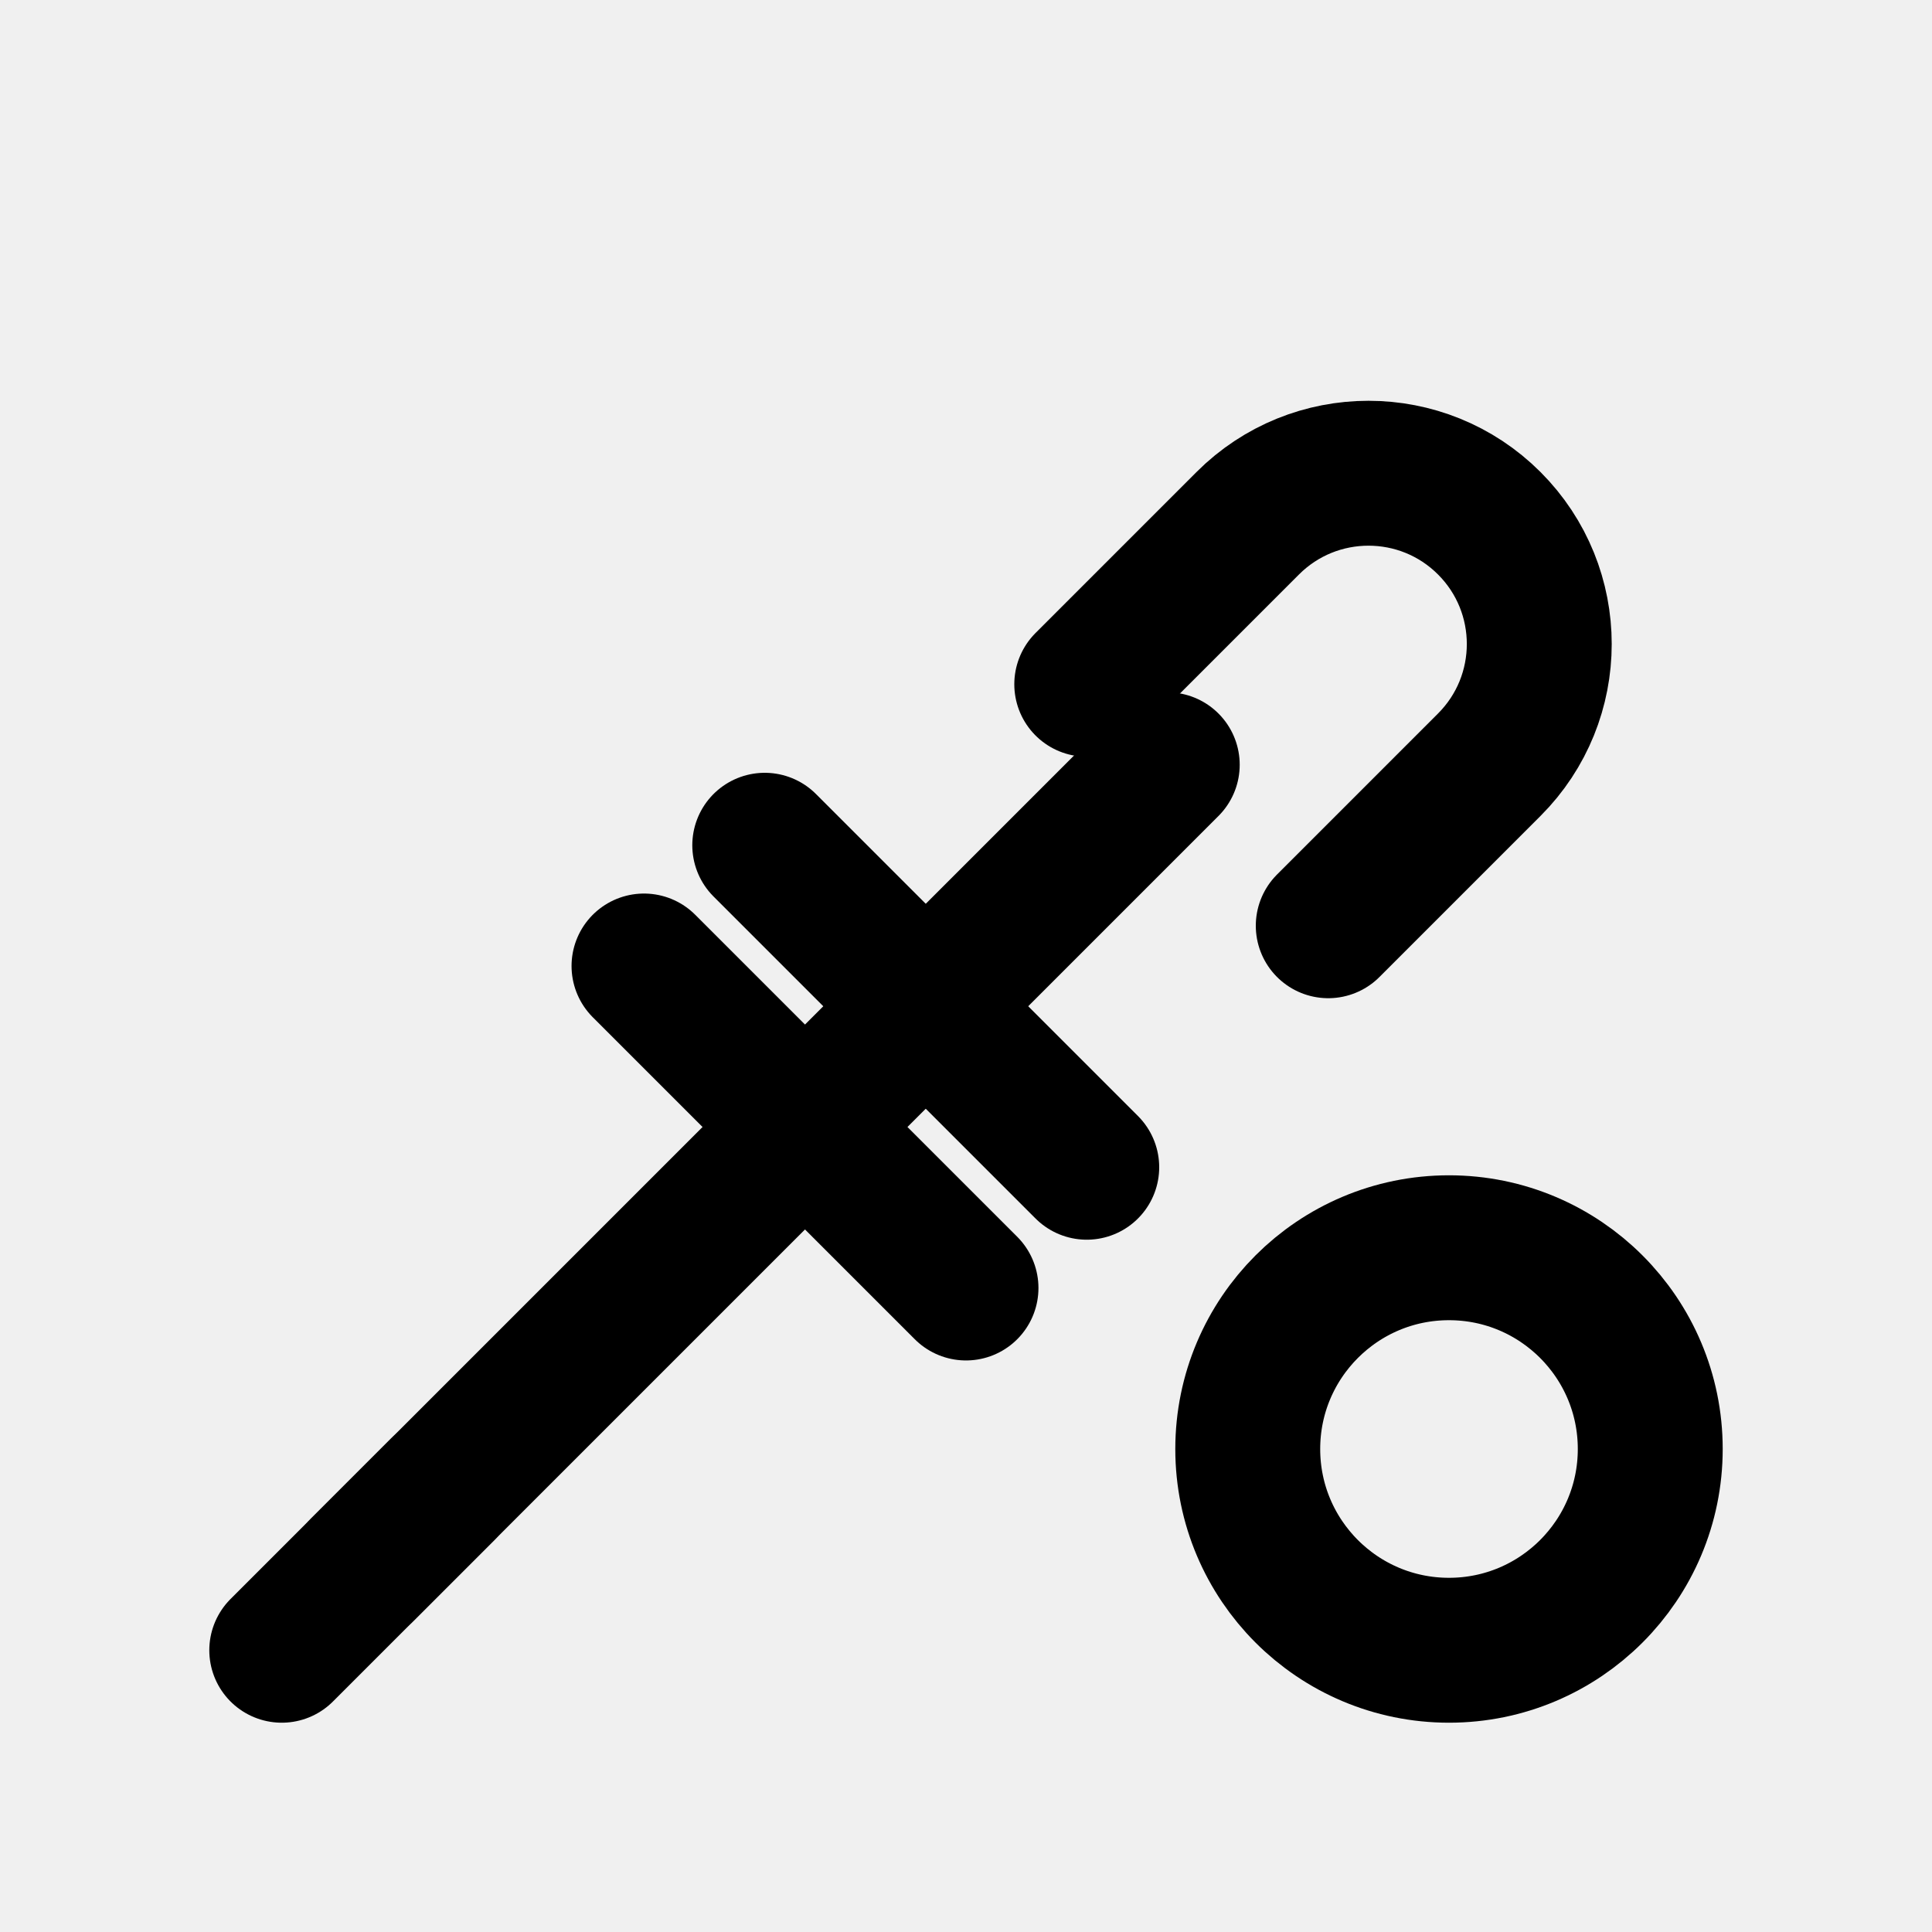
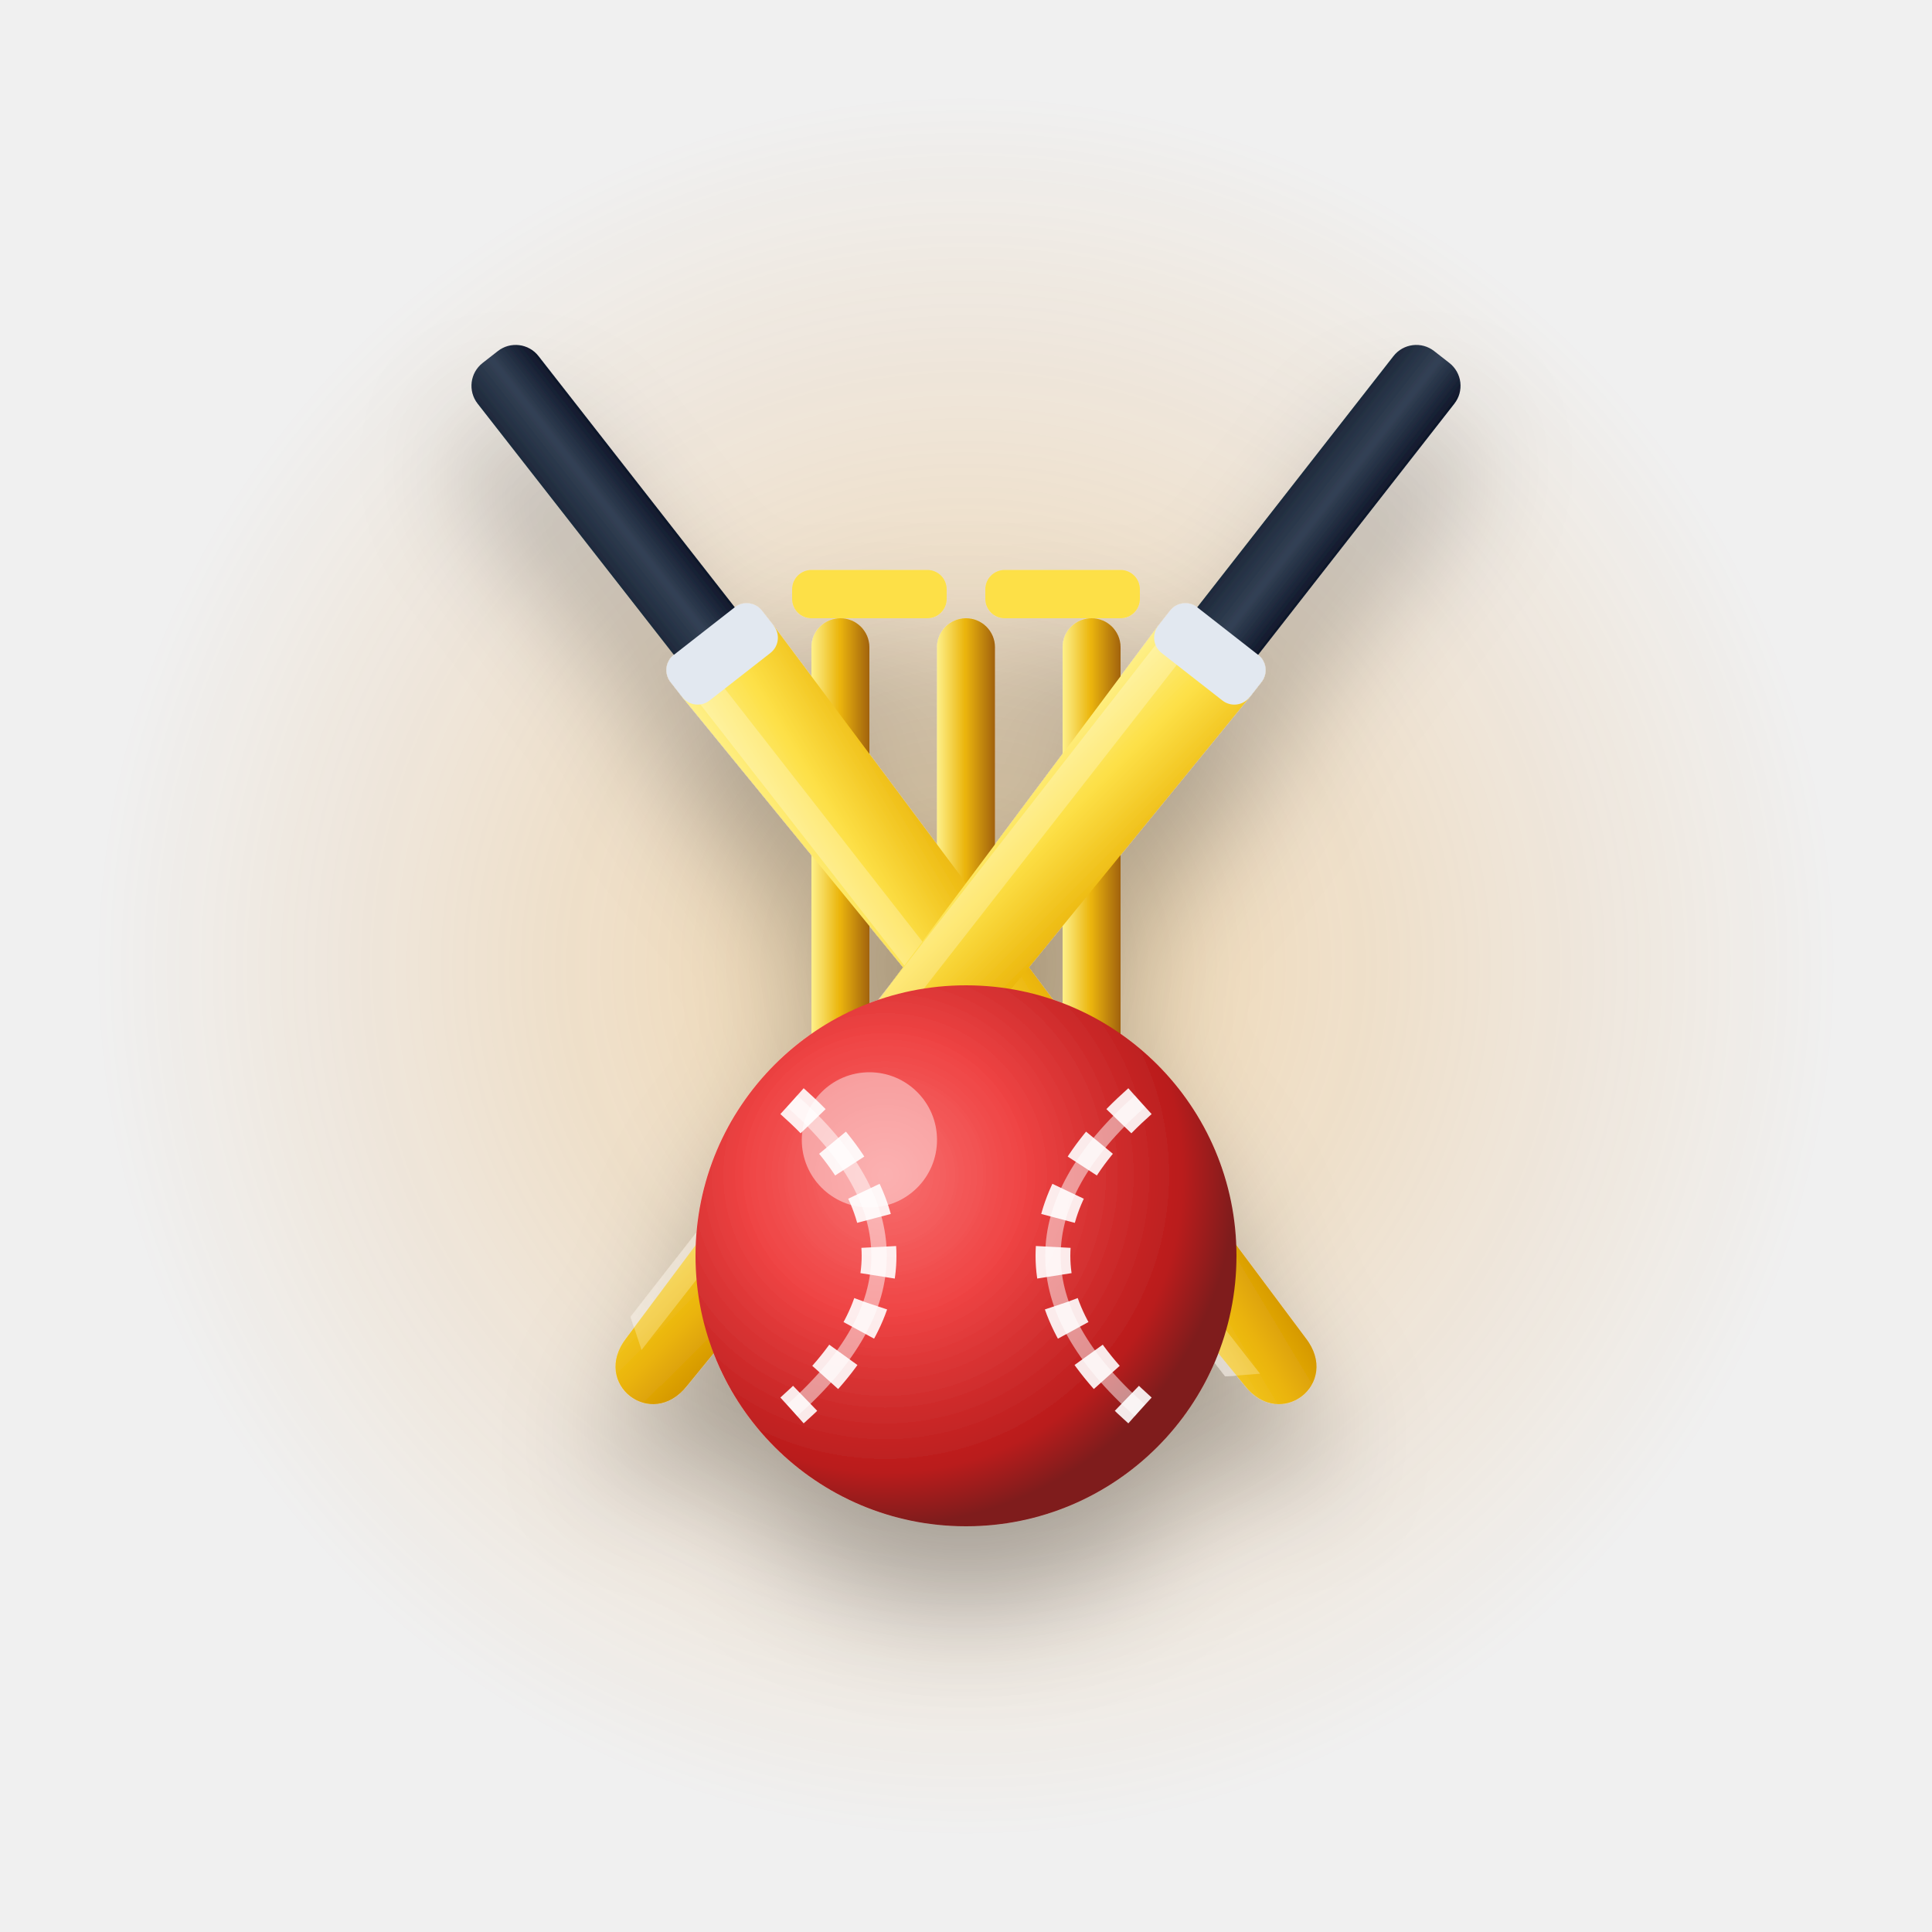
- <svg xmlns="http://www.w3.org/2000/svg" viewBox="0 0 24 24" fill="none" stroke="currentColor" stroke-width="1.8" stroke-linecap="round" stroke-linejoin="round">
-   <path d="M4.5 19.5l10-10" />
-   <path d="M13.5 8.5l2-2a2.12 2.12 0 0 1 3 3l-2 2" />
-   <path d="M3.5 20.5l2-2" />
-   <circle cx="18" cy="18" r="2.5" />
-   <line x1="8" y1="12" x2="12" y2="16" />
-   <line x1="9.5" y1="10.5" x2="13.5" y2="14.5" />
+ <svg xmlns="http://www.w3.org/2000/svg" viewBox="0 0 100 100" fill="none">
+   <defs>
+     <radialGradient id="cricketGlow" cx="50%" cy="50%" r="50%">
+       <stop offset="0%" stop-color="#f59e0b" stop-opacity="0.3" />
+       <stop offset="100%" stop-color="#d97706" stop-opacity="0" />
+     </radialGradient>
+     <linearGradient id="batWood" x1="0%" y1="0%" x2="100%" y2="100%">
+       <stop offset="0%" stop-color="#fef08a" />
+       <stop offset="30%" stop-color="#fde047" />
+       <stop offset="70%" stop-color="#eab308" />
+       <stop offset="100%" stop-color="#ca8a04" />
+     </linearGradient>
+     <linearGradient id="batGrip" x1="0%" y1="0%" x2="100%" y2="0%">
+       <stop offset="0%" stop-color="#1e293b" />
+       <stop offset="50%" stop-color="#334155" />
+       <stop offset="100%" stop-color="#0f172a" />
+     </linearGradient>
+     <radialGradient id="redBall" cx="35%" cy="35%" r="65%">
+       <stop offset="0%" stop-color="#f87171" />
+       <stop offset="40%" stop-color="#ef4444" />
+       <stop offset="85%" stop-color="#b91c1c" />
+       <stop offset="100%" stop-color="#7f1d1d" />
+     </radialGradient>
+     <linearGradient id="goldStump" x1="0%" y1="0%" x2="100%" y2="0%">
+       <stop offset="0%" stop-color="#fef08a" />
+       <stop offset="50%" stop-color="#eab308" />
+       <stop offset="100%" stop-color="#a16207" />
+     </linearGradient>
+     <filter id="dropShadow" x="-10%" y="-10%" width="120%" height="120%">
+       <feDropShadow dx="0" dy="4" stdDeviation="3" flood-opacity="0.3" />
+     </filter>
+   </defs>
+   <circle cx="50" cy="50" r="45" fill="url(#cricketGlow)" />
+   <g filter="url(#dropShadow)">
+     <rect x="42" y="32" width="3" height="34" rx="1.5" fill="url(#goldStump)" />
+     <rect x="48.5" y="32" width="3" height="34" rx="1.5" fill="url(#goldStump)" />
+     <rect x="55" y="32" width="3" height="34" rx="1.5" fill="url(#goldStump)" />
+     <rect x="41" y="29.5" width="8" height="2.5" rx="1" fill="#fde047" />
+     <rect x="51" y="29.5" width="8" height="2.5" rx="1" fill="#fde047" />
+     <g transform="rotate(-38 50 50)">
+       <path d="M47 30 L53 30 L52 76 C52 79 48 79 48 76 Z" fill="url(#batWood)" />
+       <path d="M47.5 30 L49 30 L49 76 L47.5 75 Z" fill="#ffffff" opacity="0.25" />
+       <rect x="48" y="10" width="4" height="20" rx="1.5" fill="url(#batGrip)" />
+       <rect x="47" y="28" width="6" height="3" rx="1" fill="#e2e8f0" />
+     </g>
+     <g transform="rotate(38 50 50)">
+       <path d="M47 30 L53 30 L52 76 C52 79 48 79 48 76 Z" fill="url(#batWood)" />
+       <path d="M47.5 30 L49 30 L49 76 L47.5 75 Z" fill="#ffffff" opacity="0.25" />
+       <rect x="48" y="10" width="4" height="20" rx="1.5" fill="url(#batGrip)" />
+       <rect x="47" y="28" width="6" height="3" rx="1" fill="#e2e8f0" />
+     </g>
+     <circle cx="50" cy="65" r="14" fill="url(#redBall)" />
+     <path d="M41 57 Q50 65 41 73" stroke="#ffffff" stroke-width="1.8" stroke-dasharray="1.5 1.5" fill="none" opacity="0.9" />
+     <path d="M59 57 Q50 65 59 73" stroke="#ffffff" stroke-width="1.8" stroke-dasharray="1.5 1.5" fill="none" opacity="0.9" />
+     <path d="M41 57 Q50 65 41 73" stroke="#ffffff" stroke-width="0.8" fill="none" opacity="0.5" />
+     <path d="M59 57 Q50 65 59 73" stroke="#ffffff" stroke-width="0.8" fill="none" opacity="0.5" />
+     <circle cx="45" cy="59" r="3.5" fill="#ffffff" opacity="0.45" />
+   </g>
</svg>
